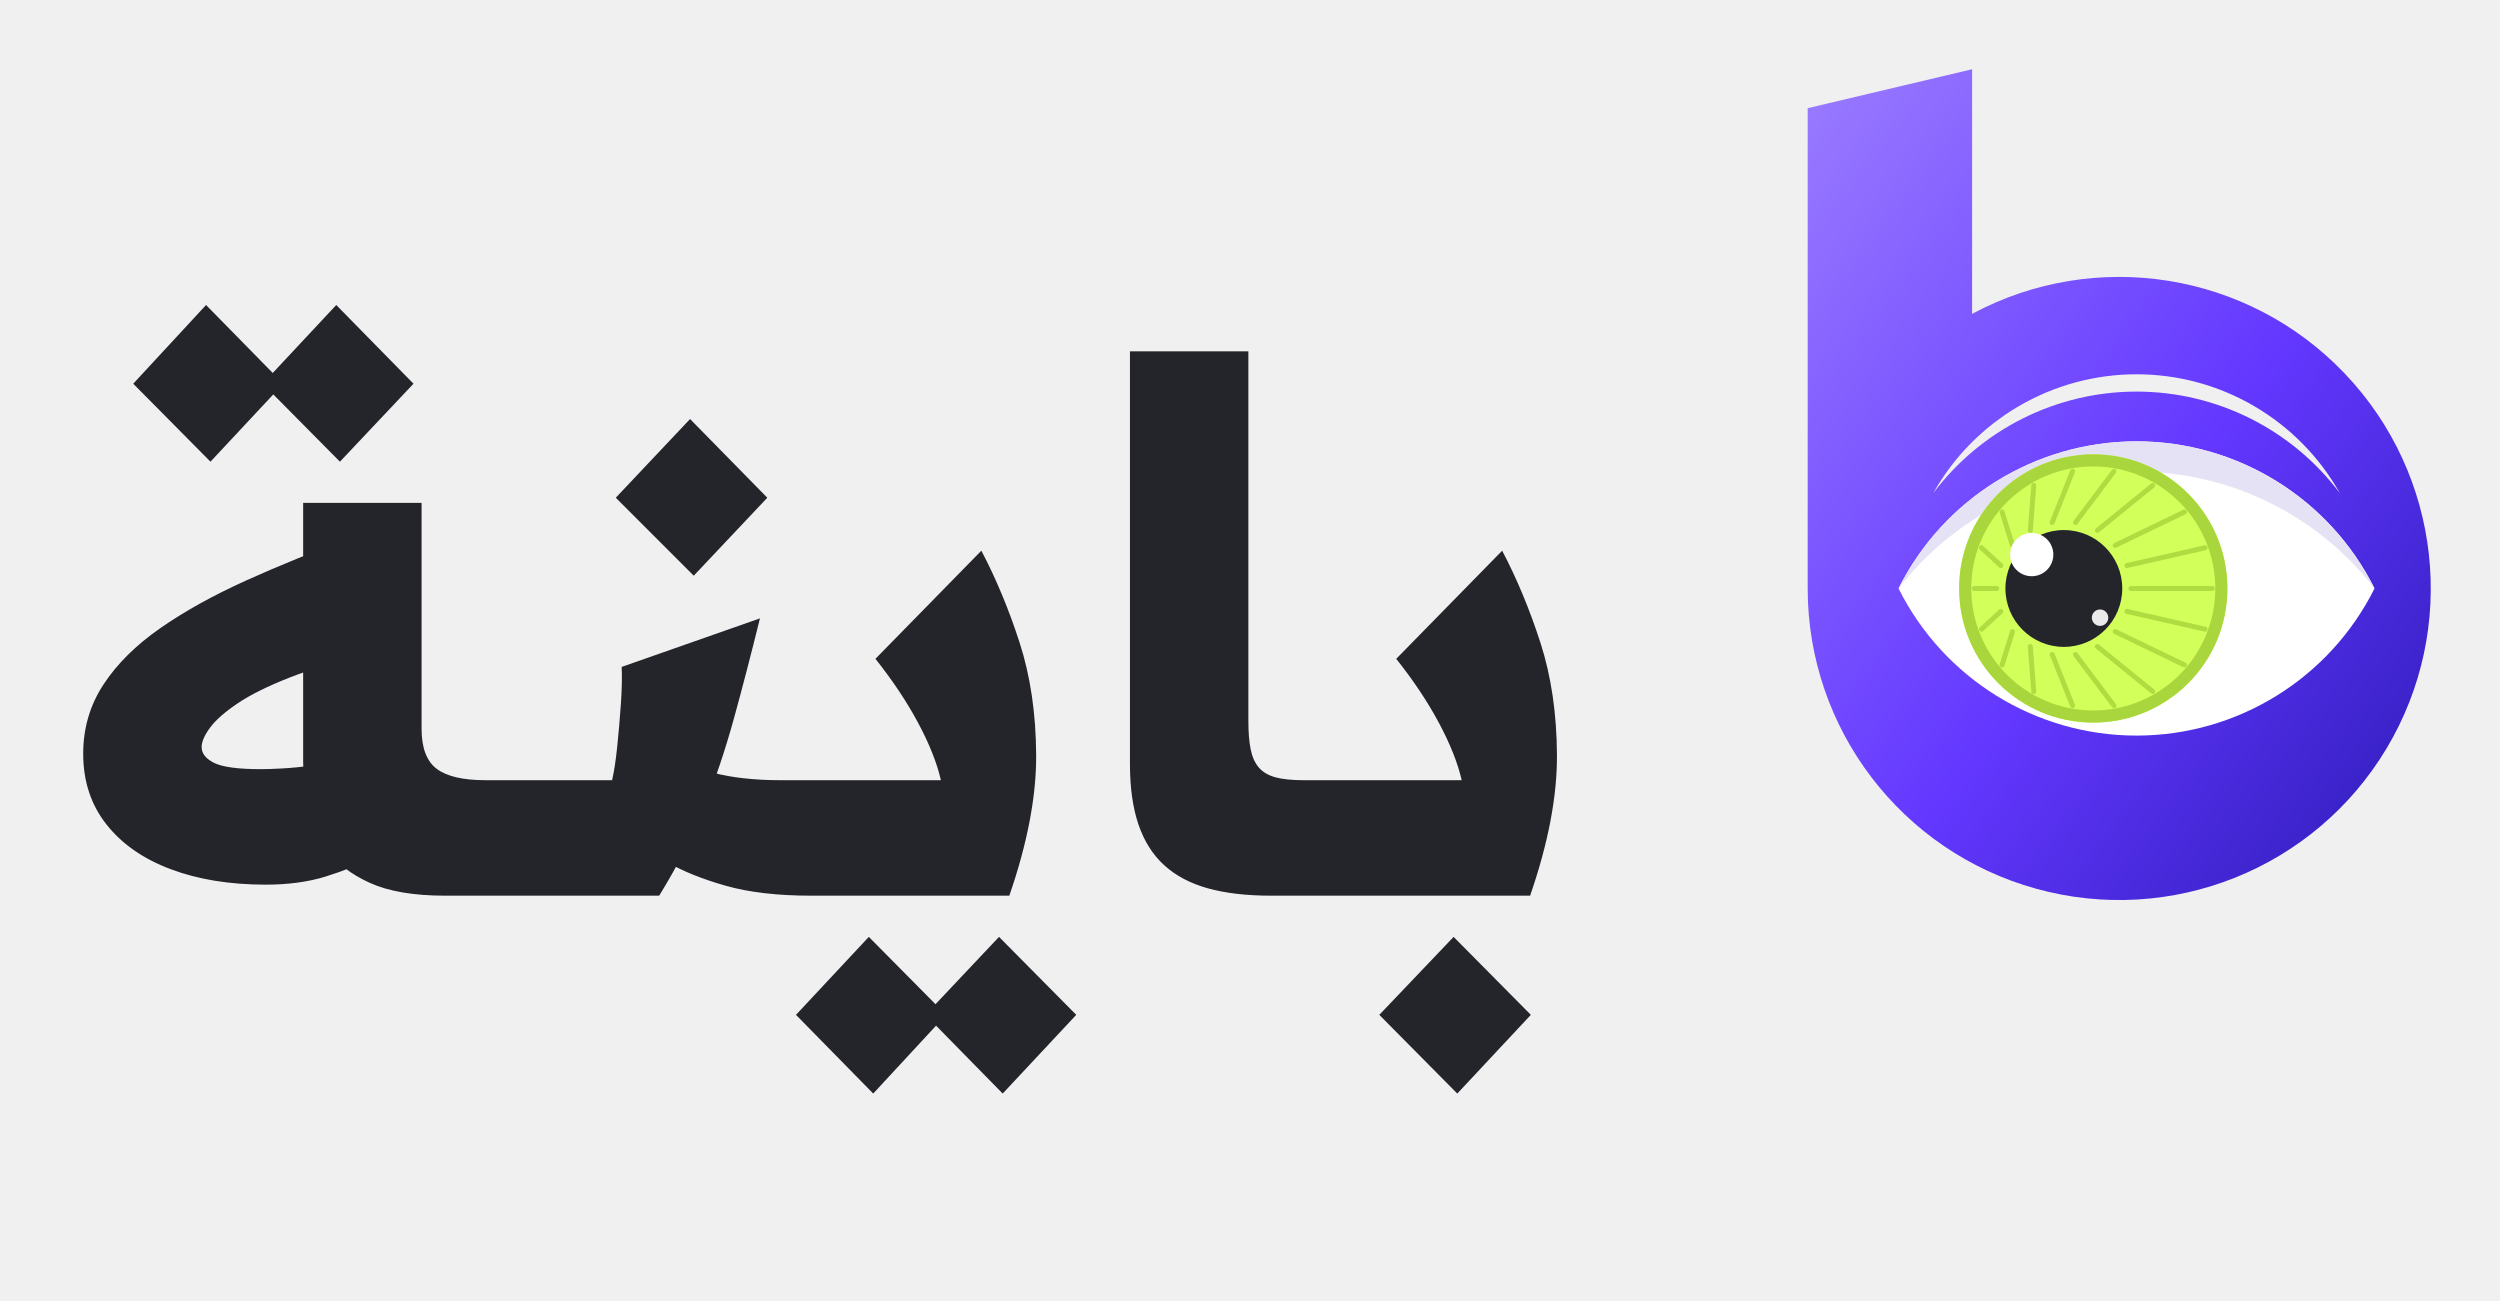
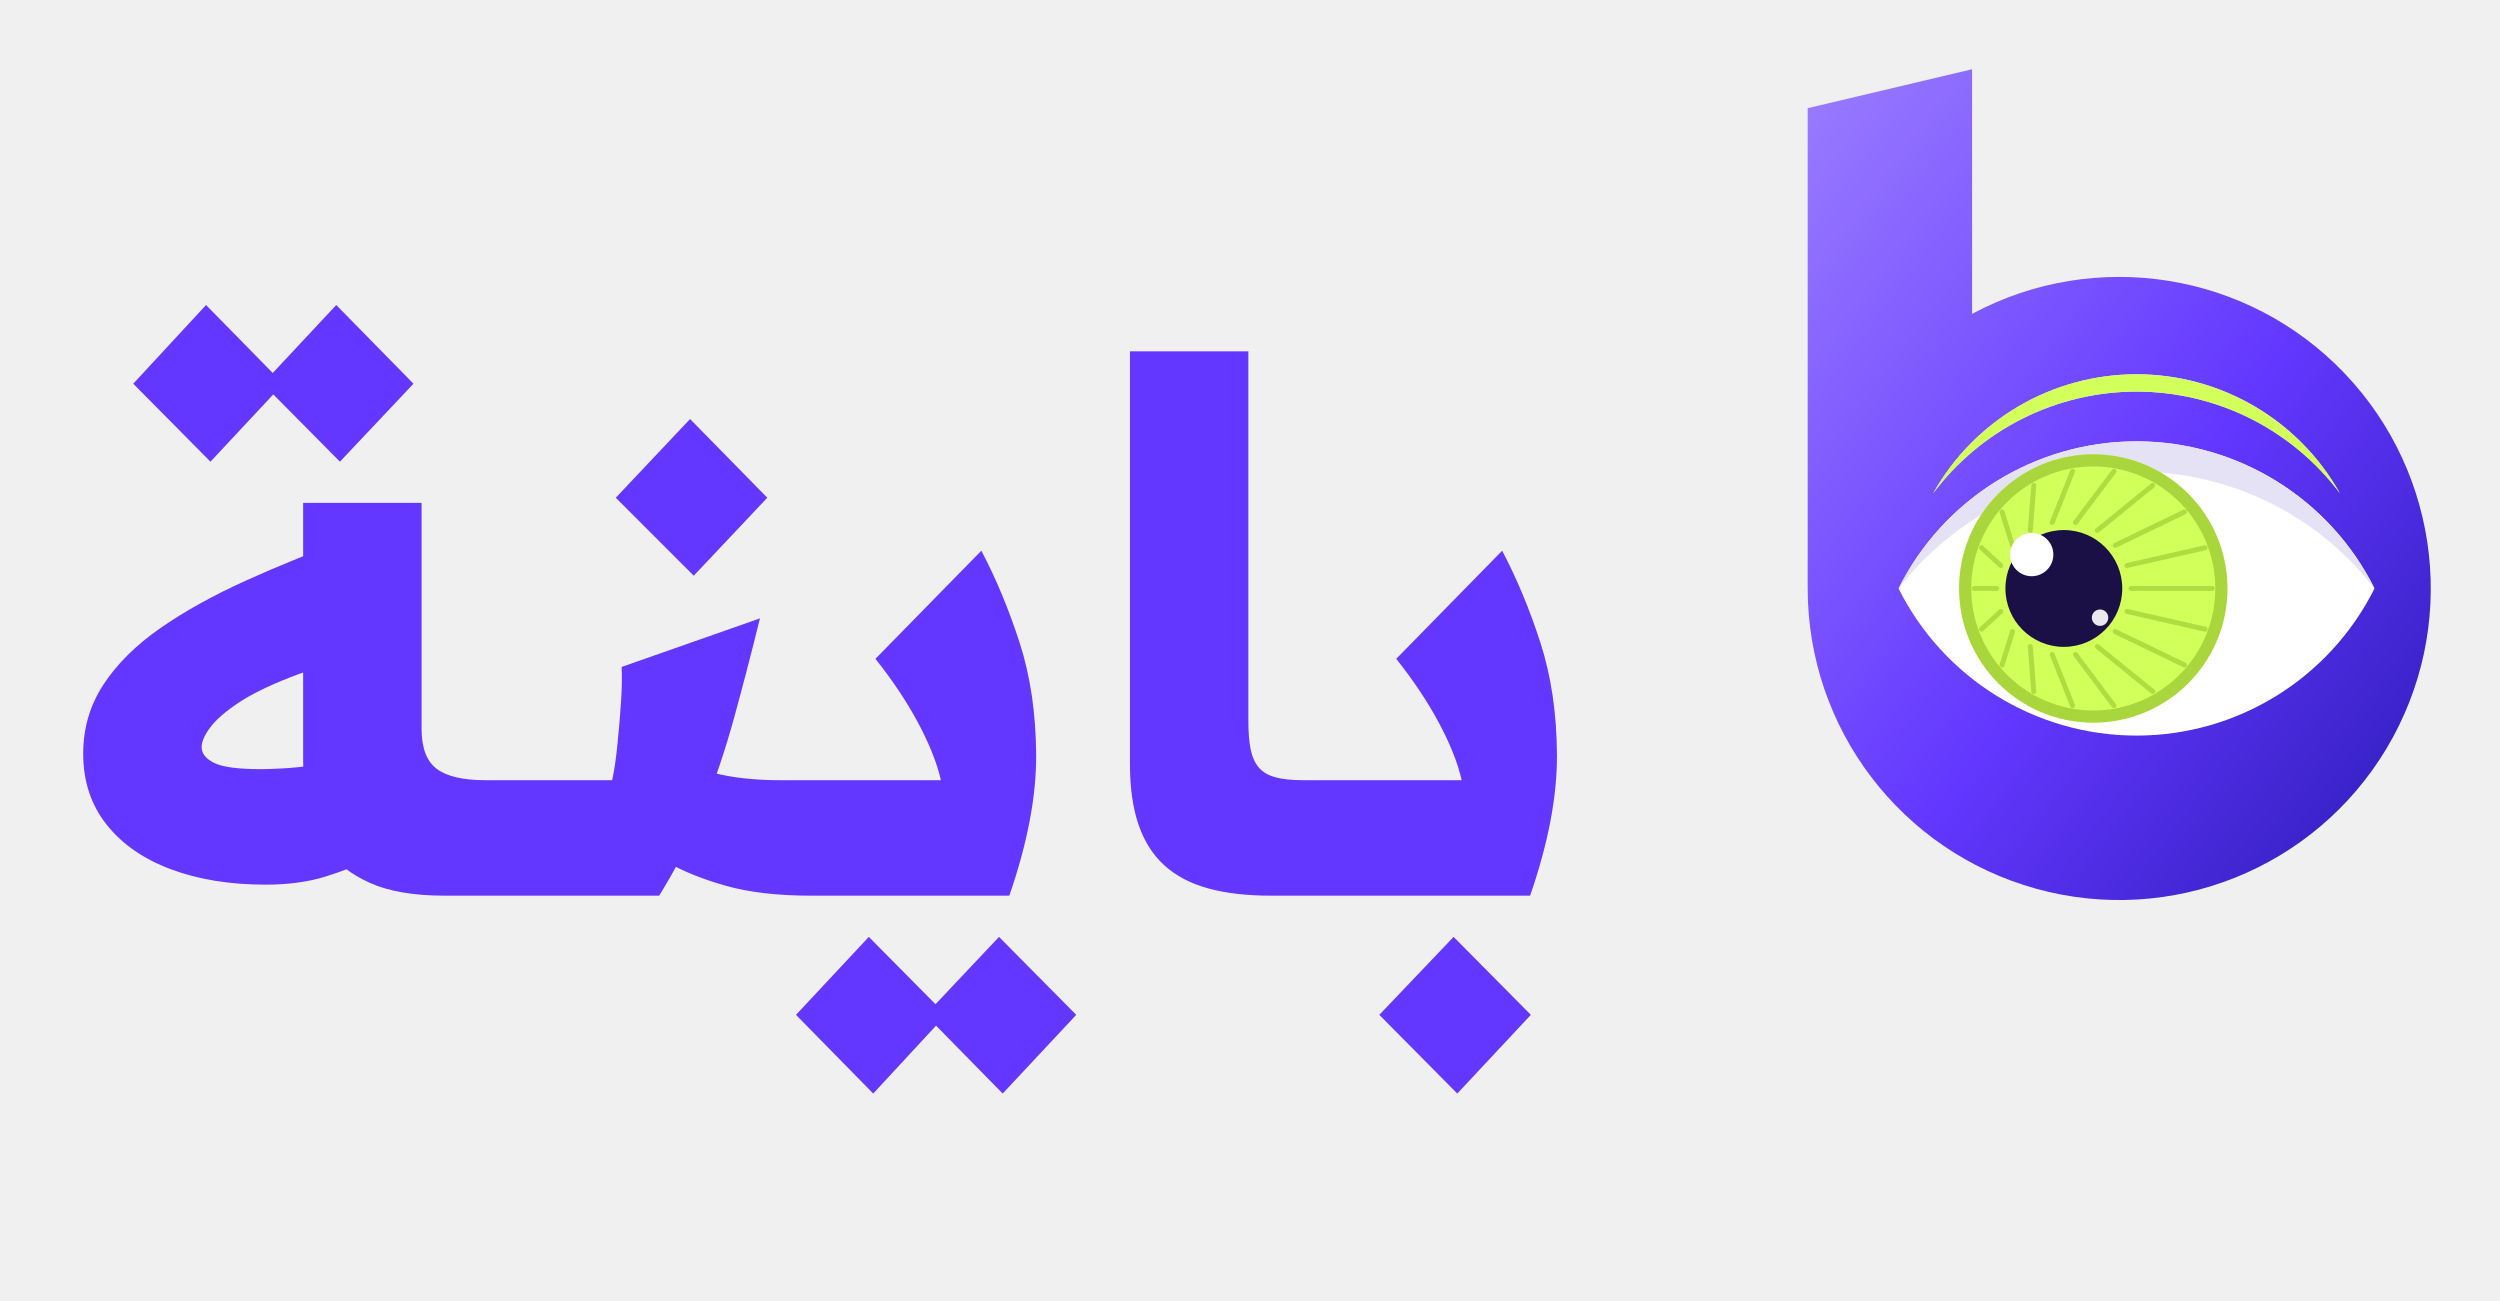
<svg xmlns="http://www.w3.org/2000/svg" viewBox="0 0 577.77 300.50" width="577.77" height="300.50">
  <defs>
    <linearGradient id="bg" x1="0" y1="0" x2="1" y2="1">
      <stop offset="0" stop-color="#9A7CFF" />
      <stop offset="0.55" stop-color="#6337FF" />
      <stop offset="1" stop-color="#2B1BB5" />
    </linearGradient>
  </defs>
  <g transform="translate(16,16)">
-     <path d="M45.39 188.45Q32.98 188.45 23.46 184.88Q13.94 181.31 8.585 174.51Q3.23 167.71 3.23 158.19Q3.23 149.35 7.905 142.21Q12.58 135.07 20.995 129.205Q29.41 123.34 40.885 118.155Q52.36 112.97 65.79 108.04L69.87 134.9Q58.48 137.62 50.915 140.595Q43.35 143.57 38.93 146.545Q34.51 149.52 32.555 152.155Q30.6 154.79 30.6 156.66Q30.6 158.87 33.49 160.315Q36.38 161.76 44.37 161.76Q46.07 161.76 49.3 161.59Q52.53 161.42 56.78 160.825Q61.03 160.23 65.79 159.04L72.08 181.48Q65.28 184.71 59.245 186.58Q53.21 188.45 45.39 188.45ZM86.87 191.0Q75.99 191.0 69.445 188.025Q62.9 185.05 59.585 180.375Q56.27 175.7 55.165 170.26Q54.06 164.82 54.06 160.06V100.22H81.43V152.41Q81.43 159.04 84.915 161.675Q88.4 164.31 96.22 164.31H101.83V191.0ZM32.64 90.7 14.79 72.68 31.62 54.49 49.47 72.68ZM62.56 90.7 44.71 72.68 61.71 54.49 79.56 72.68Z M101.83 191.0V164.31H125.46Q126.14 161.42 126.65 156.49Q127.16 151.56 127.5 146.545Q127.84 141.53 127.67 138.13L159.63 126.91Q156.57 139.32 153.595 150.115Q150.62 160.91 146.625 170.855Q142.63 180.8 136.34 191.0ZM171.53 191.0Q159.8 191.0 151.725 188.705Q143.65 186.41 138.21 183.265Q132.77 180.12 128.86 177.4L143.31 160.57Q145.69 161.76 148.92 162.61Q152.15 163.46 156.06 163.885Q159.97 164.31 164.22 164.31H171.53V191.0ZM101.83 164.31H103.53V191.0H101.83Q96.73 191.0 96.73 177.74Q96.73 164.31 101.83 164.31ZM144.33 117.05 126.31 99.03 143.48 80.84 161.33 99.03Z M171.53 191.0V164.31H201.45Q200.09 158.36 196.18 151.05Q192.27 143.74 186.32 136.26L210.8 111.27Q215.9 120.96 219.64 132.52Q223.38 144.08 223.465 158.445Q223.55 172.81 217.26 191.0ZM171.53 164.31H173.23V191.0H171.53Q166.43 191.0 166.43 177.74Q166.43 164.31 171.53 164.31ZM185.81 236.73 167.96 218.54 184.79 200.52 202.64 218.54ZM215.73 236.73 197.88 218.54 214.88 200.52 232.73 218.54Z M277.78 191.0Q269.28 191.0 263.16 189.3Q257.04 187.6 253.045 183.945Q249.05 180.29 247.095 174.51Q245.14 168.73 245.14 160.57V65.2H272.51V150.71Q272.51 154.45 273.02 157.085Q273.53 159.72 274.89 161.335Q276.25 162.95 278.715 163.63Q281.18 164.31 285.26 164.31H291.89V191.0Z M291.89 191.0V164.31H321.81Q320.45 158.36 316.54 151.05Q312.63 143.74 306.68 136.26L331.16 111.27Q336.26 120.96 340 132.52Q343.74 144.08 343.825 158.445Q343.91 172.81 337.62 191.0ZM291.89 164.31H293.59V191.0H291.89Q286.79 191.0 286.79 177.74Q286.79 164.31 291.89 164.31ZM320.79 236.73 302.77 218.54 319.94 200.52 337.79 218.54Z" fill="#24242B" />
+     <path d="M45.39 188.45Q32.98 188.45 23.46 184.88Q13.94 181.31 8.585 174.51Q3.23 167.71 3.23 158.19Q3.23 149.35 7.905 142.21Q12.58 135.07 20.995 129.205Q29.41 123.34 40.885 118.155Q52.36 112.97 65.79 108.04L69.87 134.9Q58.48 137.62 50.915 140.595Q43.35 143.57 38.93 146.545Q34.51 149.52 32.555 152.155Q30.6 154.79 30.6 156.66Q30.6 158.87 33.49 160.315Q36.38 161.76 44.37 161.76Q46.07 161.76 49.3 161.59Q52.53 161.42 56.78 160.825Q61.03 160.23 65.79 159.04L72.08 181.48Q65.28 184.71 59.245 186.58Q53.21 188.45 45.39 188.45ZM86.87 191.0Q75.99 191.0 69.445 188.025Q62.9 185.05 59.585 180.375Q56.27 175.7 55.165 170.26Q54.06 164.82 54.06 160.06V100.22H81.43V152.41Q81.43 159.04 84.915 161.675Q88.4 164.31 96.22 164.31H101.83V191.0ZM32.64 90.7 14.79 72.68 31.62 54.49 49.47 72.68ZM62.56 90.7 44.71 72.68 61.71 54.49 79.56 72.68Z M101.83 191.0V164.31H125.46Q126.14 161.42 126.65 156.49Q127.16 151.56 127.5 146.545Q127.84 141.53 127.67 138.13L159.63 126.91Q156.57 139.32 153.595 150.115Q150.62 160.91 146.625 170.855Q142.63 180.8 136.34 191.0ZM171.53 191.0Q159.8 191.0 151.725 188.705Q143.65 186.41 138.21 183.265Q132.77 180.12 128.86 177.4L143.31 160.57Q145.69 161.76 148.92 162.61Q152.15 163.46 156.06 163.885Q159.97 164.31 164.22 164.31H171.53V191.0ZM101.83 164.31H103.53V191.0H101.83Q96.73 191.0 96.73 177.74Q96.73 164.31 101.83 164.31ZM144.33 117.05 126.31 99.03 143.48 80.84 161.33 99.03Z M171.53 191.0V164.31H201.45Q200.09 158.36 196.18 151.05Q192.27 143.74 186.32 136.26L210.8 111.27Q215.9 120.96 219.64 132.52Q223.38 144.08 223.465 158.445Q223.55 172.81 217.26 191.0ZM171.53 164.31H173.23V191.0H171.53Q166.43 191.0 166.43 177.74Q166.43 164.31 171.53 164.31ZM185.81 236.73 167.96 218.54 184.79 200.52 202.64 218.54ZM215.73 236.73 197.88 218.54 214.88 200.52 232.73 218.54Z M277.78 191.0Q269.28 191.0 263.16 189.3Q257.04 187.6 253.045 183.945Q249.05 180.29 247.095 174.51Q245.14 168.73 245.14 160.57V65.2H272.51V150.71Q272.51 154.45 273.02 157.085Q273.53 159.72 274.89 161.335Q276.25 162.95 278.715 163.63Q281.18 164.31 285.26 164.31H291.89V191.0Z M291.89 191.0V164.31H321.81Q320.45 158.36 316.54 151.05Q312.63 143.74 306.68 136.26L331.16 111.27Q336.26 120.96 340 132.52Q343.74 144.08 343.825 158.445Q343.91 172.81 337.62 191.0ZM291.89 164.31H293.59V191.0H291.89Q286.79 191.0 286.79 177.74Q286.79 164.31 291.89 164.31ZM320.79 236.73 302.77 218.54 319.94 200.52 337.79 218.54Z" fill="#6337FF" />
    <path fill-rule="evenodd" fill="url(#bg)" d="M401.770,9.000 L439.770,0.000 L439.770,56.533 A72.000,72.000 0 1,1 401.770,120.000 Z M524.770,98.000 A53.914,53.914 0 0,0 430.770,98.000 A58.750,58.750 0 0,1 524.770,98.000 Z" />
+     <path fill="#D2FF5A" d="M430.770,98.000 A53.914,53.914 0 0,1 524.770,98.000 A58.750,58.750 0 0,0 430.770,98.000 Z" />
    <path fill="#FFFFFF" d="M422.770,120.000 A61.485,61.485 0 0,1 532.770,120.000 A61.485,61.485 0 0,1 422.770,120.000 Z" />
    <path fill="#E6E2F5" d="M422.770,120.000 A61.485,61.485 0 0,1 532.770,120.000 A69.519,69.519 0 0,0 422.770,120.000 Z" />
    <circle cx="467.770" cy="120.000" r="31.000" fill="#D2FF5A" />
    <path d="M476.47,120.00L495.27,120.00M475.54,125.30L493.61,129.41M472.84,129.96L488.84,137.68M468.72,133.42L481.52,143.82M463.66,135.26L472.55,147.08M458.28,135.26L462.99,147.08M453.22,133.42L454.02,143.82M449.10,129.96L446.70,137.68M446.40,125.30L441.93,129.41M445.47,120.00L440.27,120.00M446.40,114.70L441.93,110.59M449.10,110.04L446.70,102.32M453.22,106.58L454.02,96.18M458.28,104.74L462.99,92.92M463.66,104.74L472.55,92.92M468.72,106.58L481.52,96.18M472.84,110.04L488.84,102.32M475.54,114.70L493.61,110.59" stroke="#A9D63C" stroke-width="1.15" stroke-linecap="round" fill="none" opacity=".85" />
    <circle cx="467.770" cy="120.000" r="29.600" fill="none" stroke="#A9D63C" stroke-width="2.80" />
-     <circle cx="460.970" cy="120.000" r="13.500" fill="#24242B" />
+     <circle cx="460.970" cy="120.000" r="13.500" fill="#1B1046" />
    <circle cx="453.545" cy="112.170" r="5.000" fill="#FFFFFF" />
    <circle cx="469.340" cy="126.750" r="1.900" fill="#FFFFFF" opacity=".9" />
  </g>
</svg>
